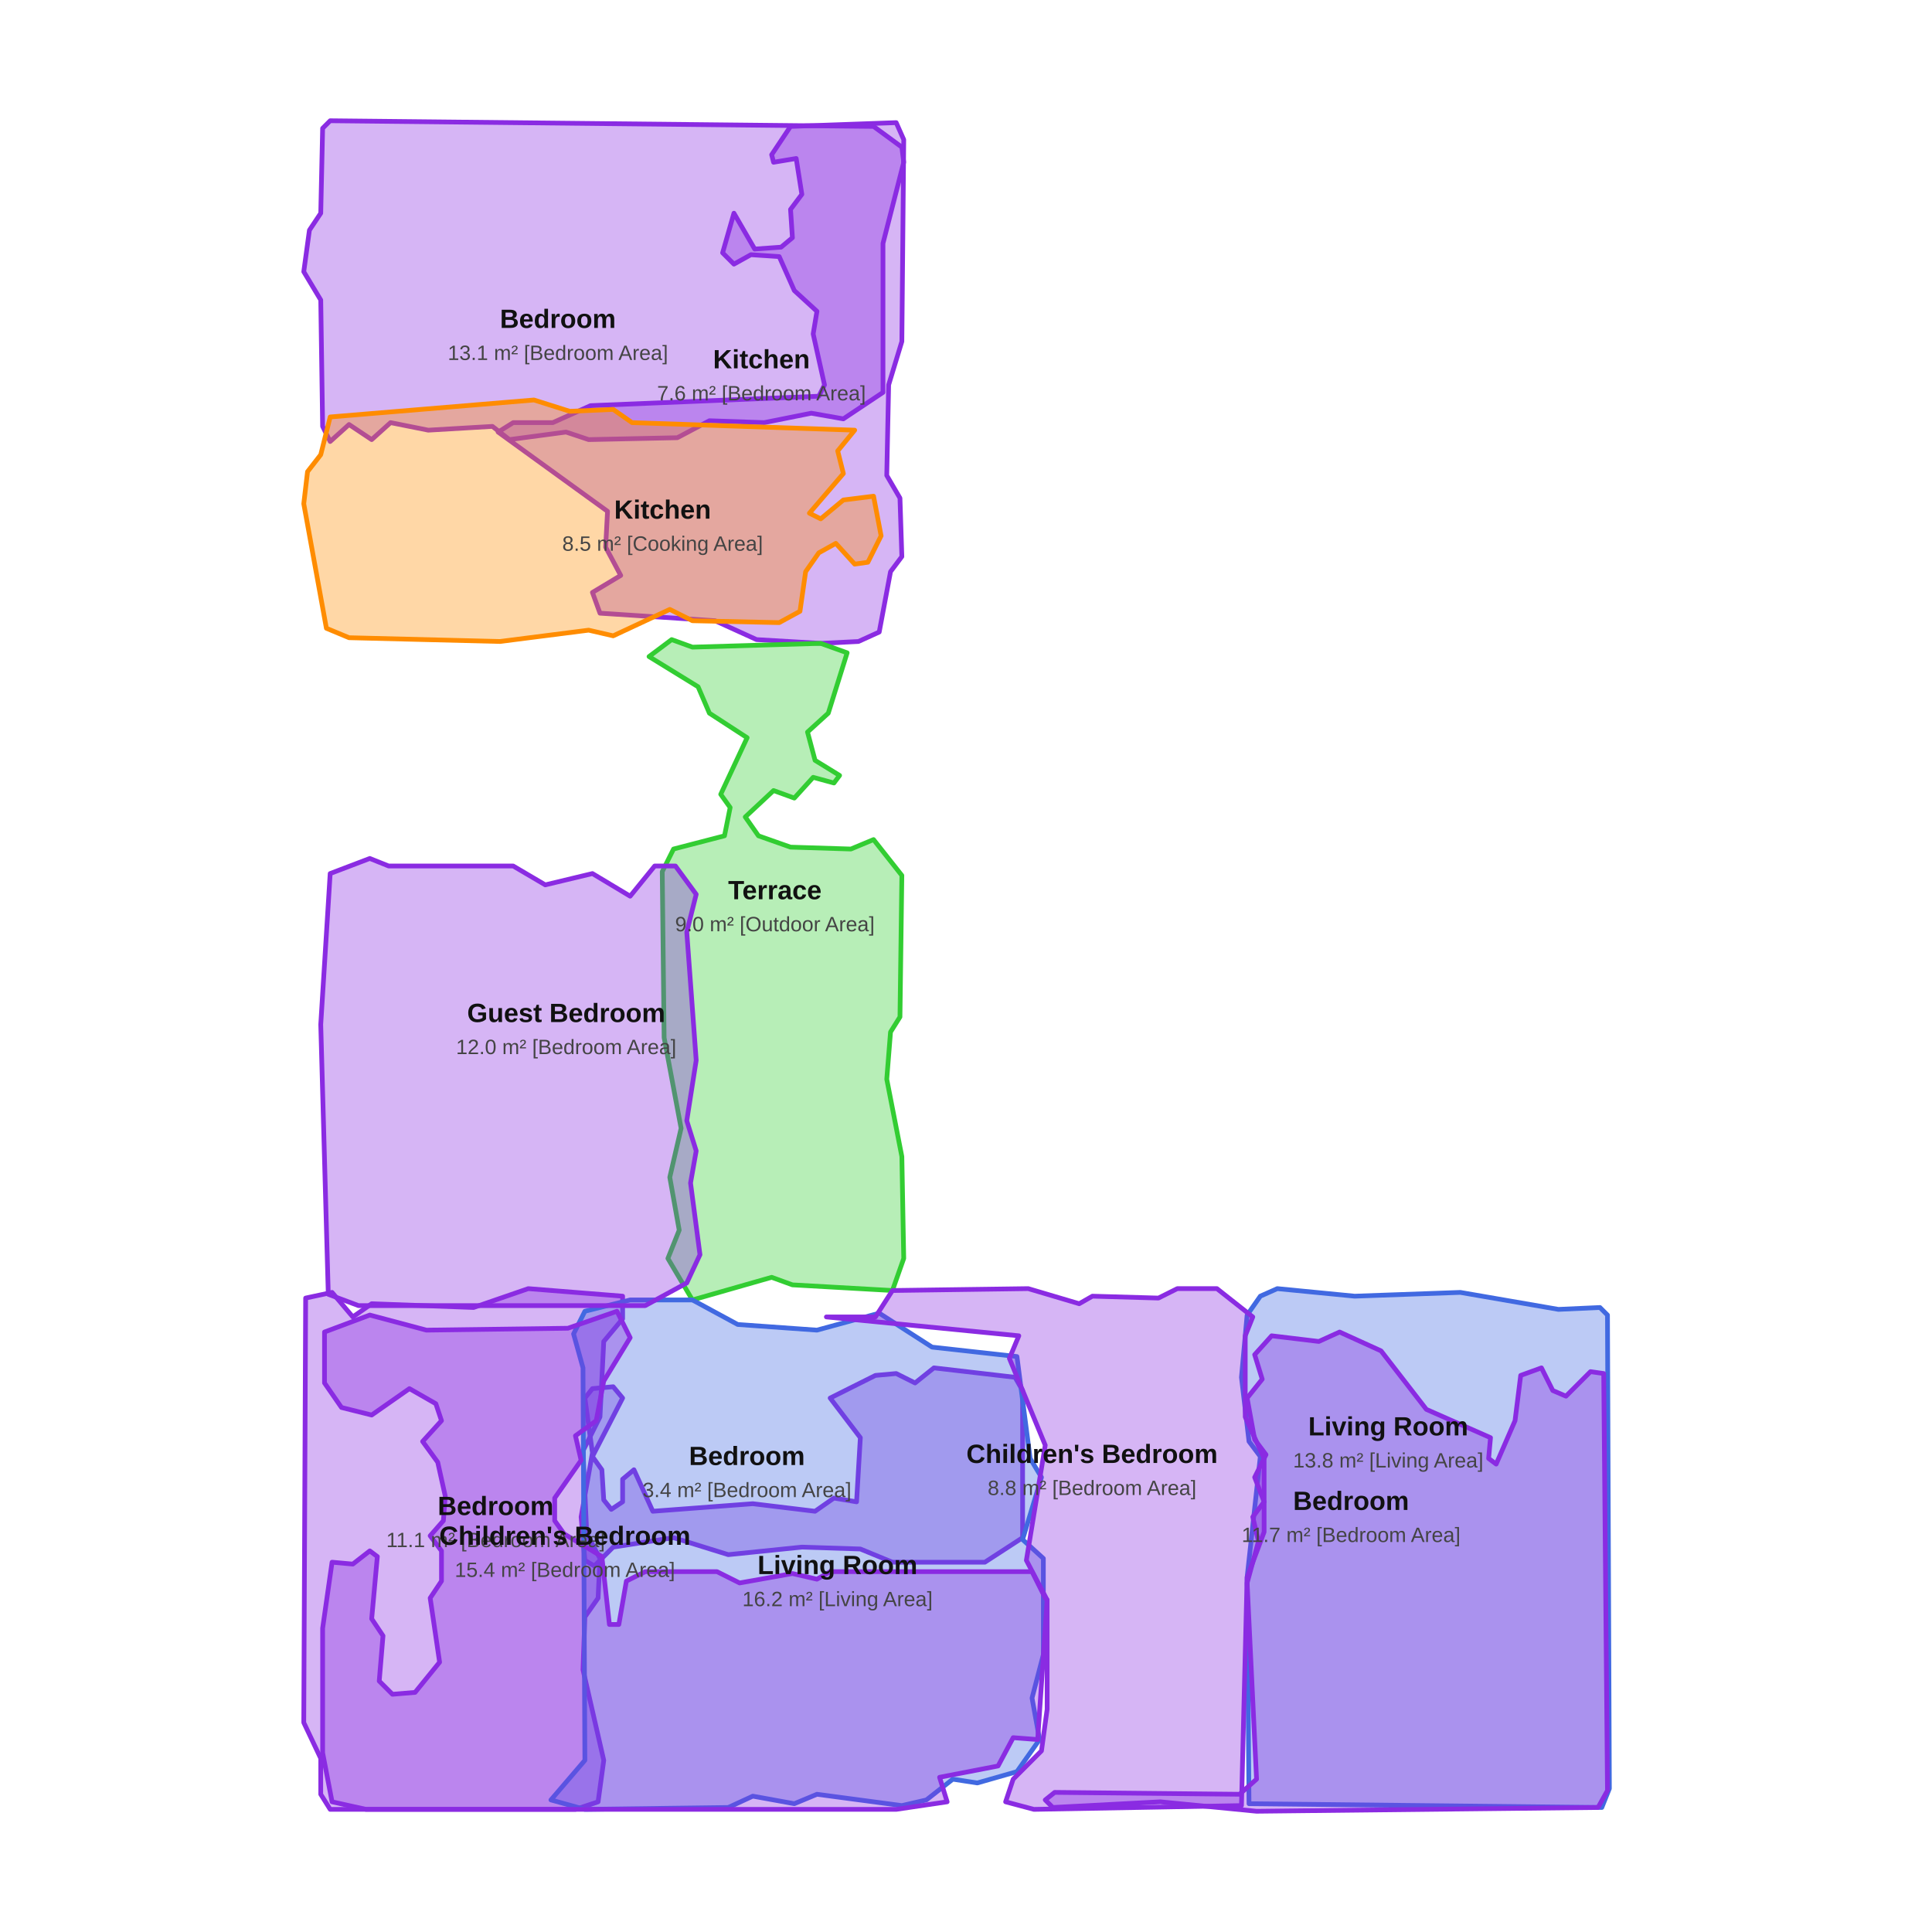
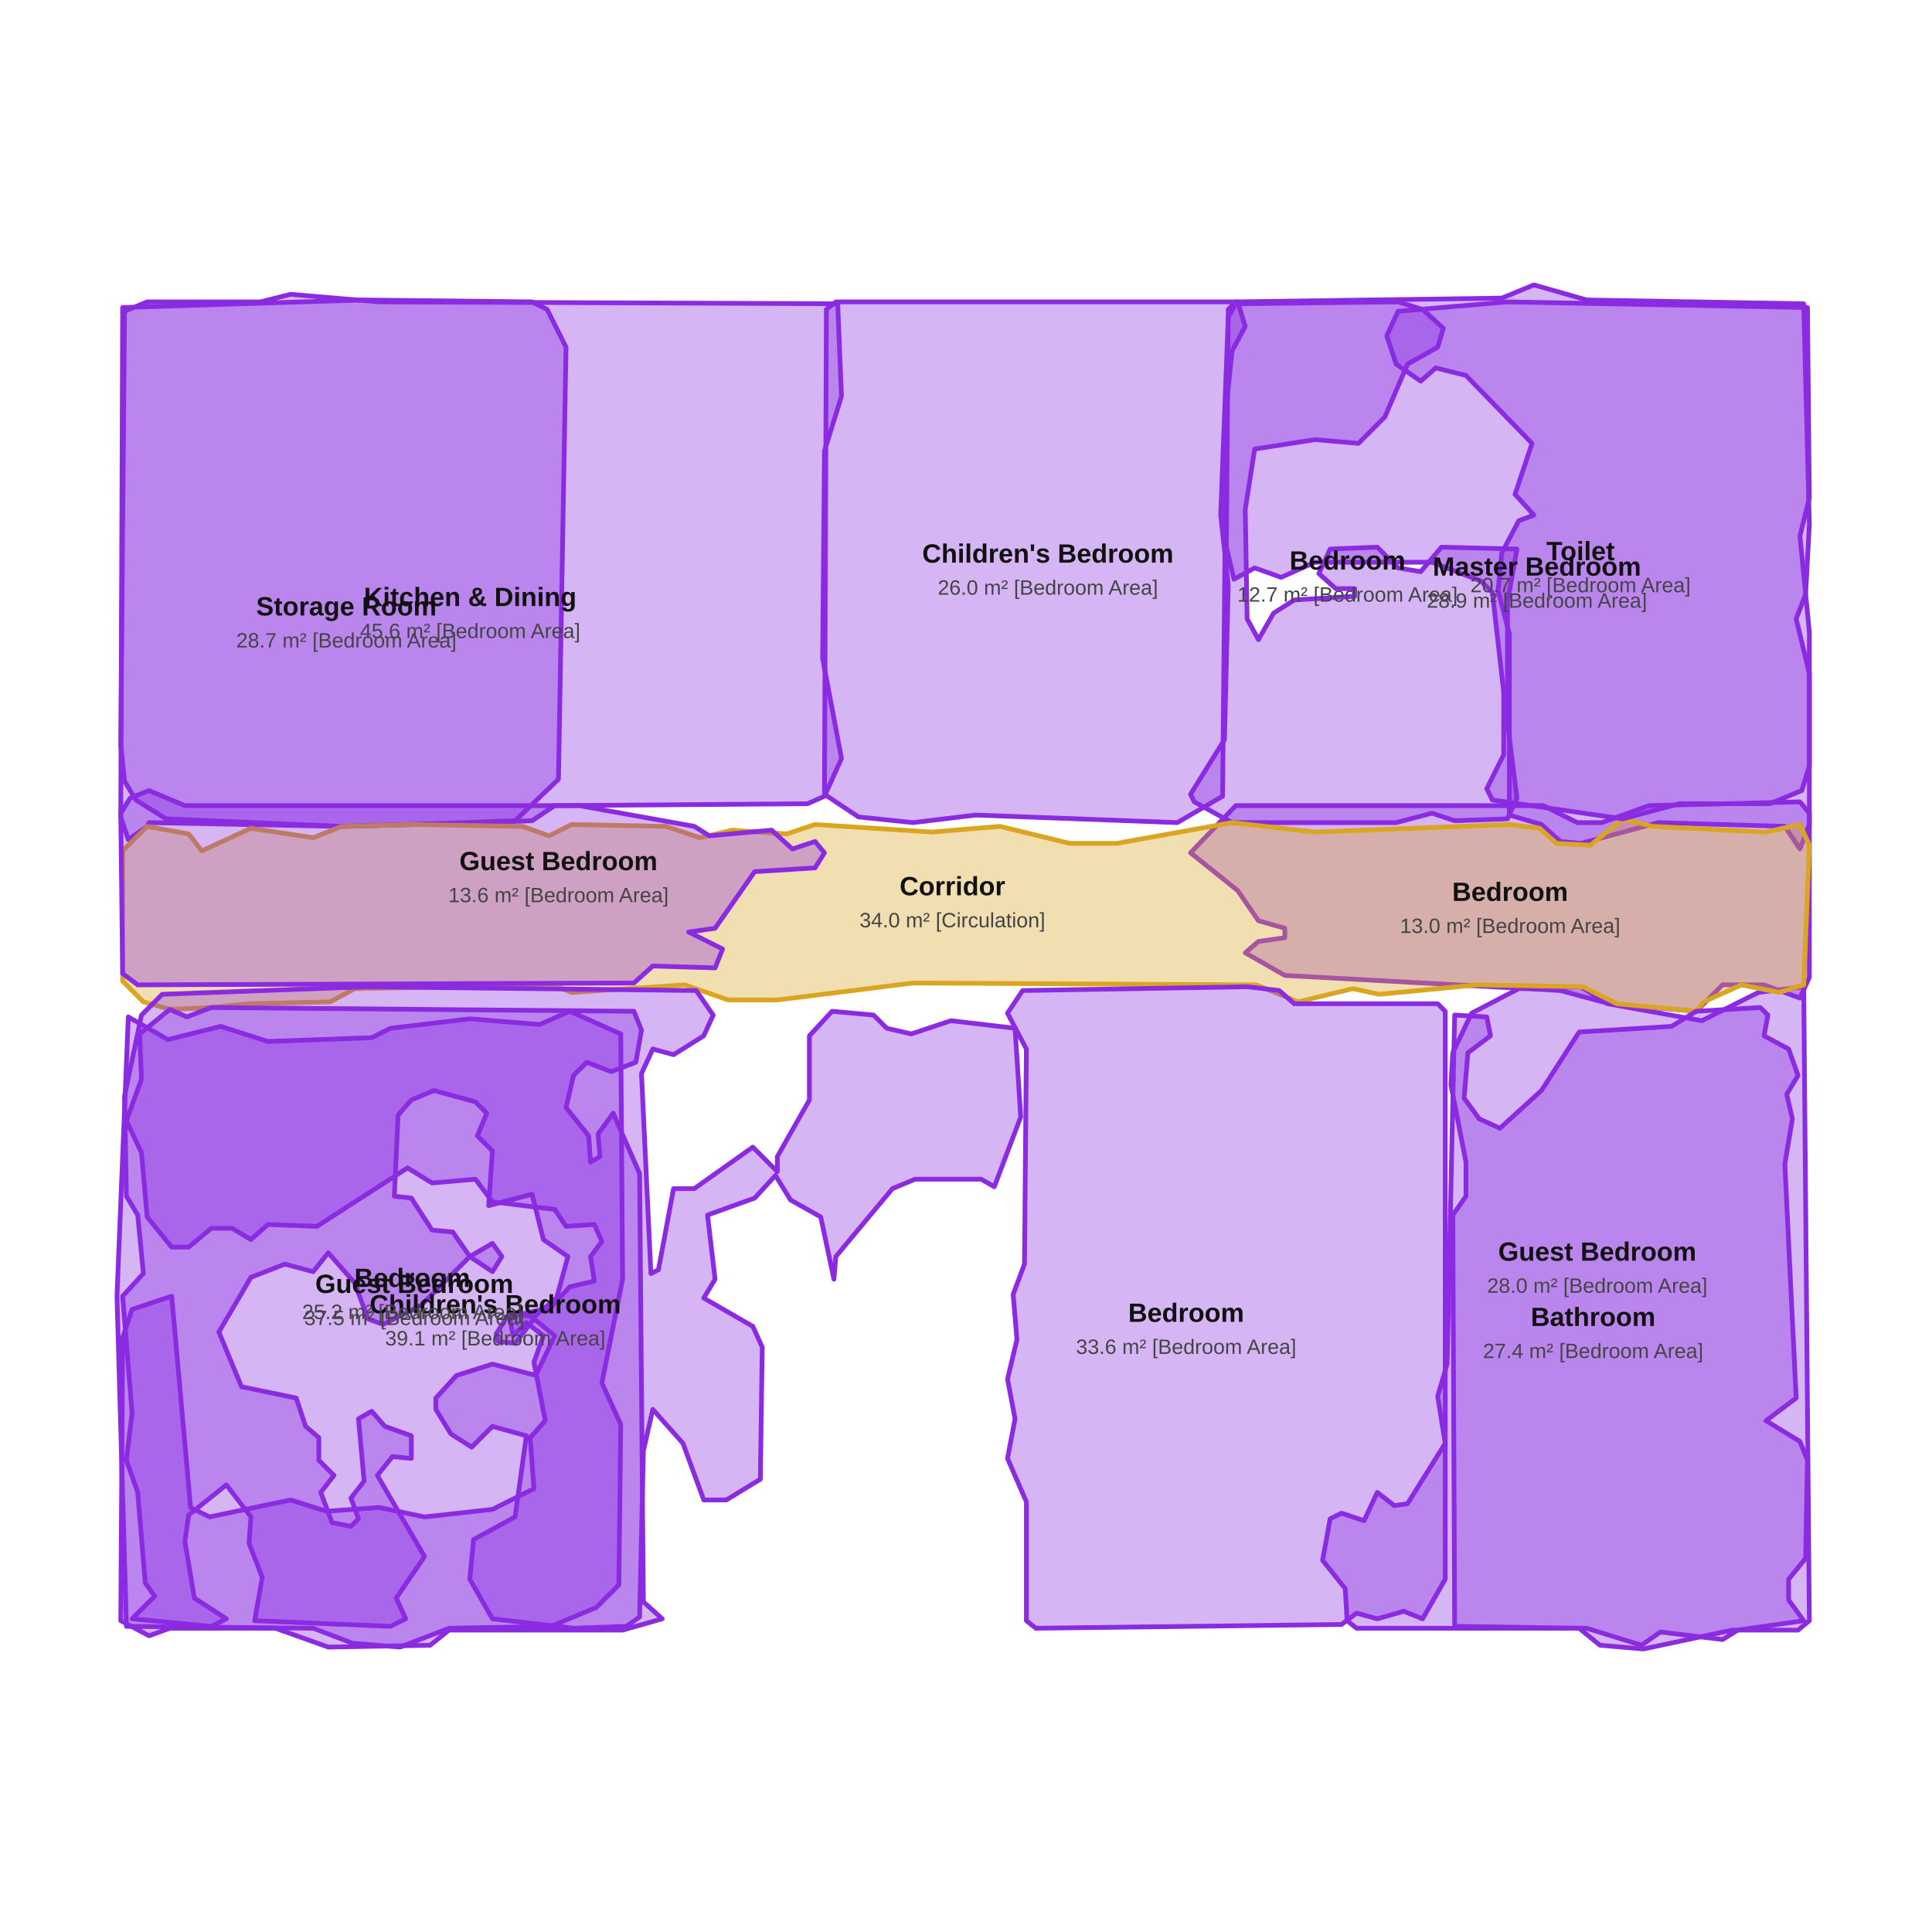
<svg xmlns="http://www.w3.org/2000/svg" viewBox="0 0 1024 1024" width="1024" height="1024" style="background-color: #FAFAFA;">
  <defs>
    <style>
      .room-poly { stroke-width: 2.5; stroke-linejoin: round; stroke-linecap: round; fill-opacity: 0.35; }
      .room-poly:hover { fill-opacity: 0.65; stroke-width: 3.5; cursor: pointer; }
      .room-label { font-family: "Segoe UI", Arial, sans-serif; font-size: 14px; font-weight: bold; fill: #111; text-anchor: middle; }
      .room-sub { font-family: "Segoe UI", Arial, sans-serif; font-size: 11px; fill: #444; text-anchor: middle; }
    </style>
  </defs>
  <g id="HomeVerse_Rooms">
-     <polygon points="668.0,687.0 661.0,697.0 658.0,730.0 662.0,764.0 668.0,772.0 661.0,836.0 662.0,956.0 849.0,958.0 853.0,948.0 852.0,697.0 848.0,693.0 826.0,694.0 774.0,685.0 718.0,687.0 677.0,683.0" fill="#4169E1" stroke="#4169E1" class="room-poly" id="room_20">
+     <polygon points="956.0,523.0 932.0,526.0 902.0,541.0 852.0,532.0 838.0,523.0 805.0,524.0 780.0,537.0 770.0,558.0 769.0,575.0 777.0,616.0 777.0,634.0 770.0,644.0 771.0,862.0 837.0,863.0 848.0,872.0 871.0,874.0 918.0,864.0 953.0,864.0 959.0,859.0" fill="#8A2BE2" stroke="#8A2BE2" class="room-poly" id="room_20">
      </polygon>
-     <polygon points="330.0,687.0 280.0,683.0 251.0,693.0 197.0,691.0 187.0,698.0 176.0,685.0 162.0,688.0 161.0,913.0 170.0,932.0 170.0,951.0 175.0,959.0 305.0,959.0 317.0,955.0 320.0,933.0 309.0,885.0 310.0,857.0 317.0,847.0 318.0,826.0 311.0,813.0 309.0,769.0 318.0,751.0 320.0,711.0 330.0,699.0" fill="#8A2BE2" stroke="#8A2BE2" class="room-poly" id="room_21">
+     <polygon points="302.0,536.0 286.0,543.0 249.0,540.0 207.0,545.0 197.0,550.0 142.0,552.0 117.0,544.0 89.0,551.0 68.0,539.0 62.0,687.0 67.0,862.0 166.0,863.0 187.0,871.0 212.0,873.0 238.0,863.0 292.0,862.0 316.0,852.0 328.0,840.0 329.0,755.0 319.0,733.0 330.0,678.0 329.0,548.0" fill="#8A2BE2" stroke="#8A2BE2" class="room-poly" id="room_21">
      </polygon>
-     <polygon points="475.0,65.0 419.0,67.0 409.0,82.0 410.0,86.0 422.0,84.0 425.0,103.0 419.0,111.0 420.0,126.0 414.0,131.0 400.0,132.0 389.0,113.0 383.0,134.0 389.0,140.0 398.0,135.0 413.0,136.0 421.0,154.0 433.0,165.0 431.0,177.0 437.0,204.0 434.0,210.0 313.0,215.0 293.0,224.0 272.0,224.0 264.0,229.0 322.0,271.0 321.0,290.0 329.0,305.0 314.0,314.0 318.0,325.0 379.0,329.0 401.0,339.0 435.0,341.0 455.0,340.0 466.0,335.0 472.0,303.0 478.0,295.0 477.0,264.0 470.0,252.0 471.0,204.0 478.0,181.0 479.0,74.0" fill="#8A2BE2" stroke="#8A2BE2" class="room-poly" id="room_22">
+     <polygon points="66.0,165.0 64.0,395.0 66.0,414.0 72.0,424.0 88.0,434.0 181.0,438.0 219.0,437.0 256.0,436.0 282.0,435.0 294.0,427.0 428.0,426.0 437.0,422.0 446.0,402.0 436.0,349.0 437.0,239.0 446.0,210.0 444.0,161.0 201.0,160.0 154.0,156.0 138.0,160.0 78.0,160.0" fill="#8A2BE2" stroke="#8A2BE2" class="room-poly" id="room_24">
      </polygon>
-     <polygon points="171.0,68.0 170.0,113.0 164.0,122.0 161.0,144.0 170.0,159.0 171.0,226.0 175.0,234.0 185.0,225.0 197.0,233.0 207.0,224.0 227.0,228.0 261.0,226.0 270.0,233.0 300.0,229.0 312.0,233.0 359.0,232.0 376.0,223.0 405.0,224.0 430.0,219.0 447.0,222.0 468.0,208.0 468.0,129.0 479.0,86.0 478.0,78.0 463.0,67.0 175.0,64.0" fill="#8A2BE2" stroke="#8A2BE2" class="room-poly" id="room_24">
+     <polygon points="959.0,518.0 959.0,431.0 954.0,425.0 874.0,427.0 849.0,436.0 836.0,436.0 818.0,427.0 655.0,427.0 631.0,452.0 656.0,472.0 667.0,488.0 681.0,492.0 681.0,497.0 667.0,499.0 660.0,505.0 681.0,517.0 827.0,525.0 853.0,532.0 899.0,536.0 913.0,522.0 935.0,522.0 954.0,529.0" fill="#8A2BE2" stroke="#8A2BE2" class="room-poly" id="room_25">
      </polygon>
-     <polygon points="161.0,267.0 173.0,333.0 185.0,338.0 265.0,340.0 312.0,334.0 325.0,337.0 355.0,323.0 367.0,329.0 413.0,330.0 424.0,324.0 427.0,303.0 434.0,293.0 443.0,288.0 453.0,299.0 460.0,298.0 467.0,284.0 463.0,263.0 447.0,265.0 435.0,275.0 429.0,272.0 447.0,251.0 444.0,239.0 453.0,228.0 335.0,224.0 325.0,217.0 302.0,218.0 283.0,212.0 175.0,221.0 170.0,241.0 163.0,250.0" fill="#FF8C00" stroke="#FF8C00" class="room-poly" id="room_29">
+     <polygon points="655.0,161.0 651.0,168.0 647.0,273.0 651.0,310.0 649.0,392.0 631.0,421.0 633.0,425.0 653.0,436.0 655.0,436.0 740.0,436.0 759.0,431.0 771.0,435.0 799.0,434.0 804.0,423.0 799.0,383.0 799.0,319.0 804.0,291.0 764.0,290.0 753.0,303.0 741.0,301.0 730.0,290.0 705.0,291.0 699.0,304.0 708.0,312.0 718.0,312.0 718.0,316.0 686.0,318.0 675.0,325.0 667.0,339.0 661.0,328.0 660.0,270.0 665.0,238.0 697.0,233.0 720.0,235.0 734.0,221.0 746.0,193.0 762.0,184.0 765.0,174.0 754.0,164.0 741.0,160.0" fill="#8A2BE2" stroke="#8A2BE2" class="room-poly" id="room_26">
      </polygon>
-     <polygon points="356.0,339.0 344.0,348.0 370.0,364.0 376.0,378.0 396.0,391.0 382.0,421.0 387.0,428.0 384.0,443.0 357.0,450.0 351.0,462.0 352.0,550.0 361.0,598.0 355.0,624.0 360.0,652.0 354.0,667.0 367.0,689.0 409.0,677.0 420.0,681.0 473.0,684.0 479.0,667.0 478.0,613.0 470.0,572.0 472.0,547.0 477.0,539.0 478.0,464.0 463.0,445.0 451.0,450.0 419.0,449.0 402.0,443.0 395.0,433.0 410.0,419.0 421.0,423.0 431.0,412.0 442.0,415.0 445.0,411.0 432.0,403.0 428.0,388.0 439.0,378.0 449.0,346.0 435.0,341.0 367.0,343.0" fill="#32CD32" stroke="#32CD32" class="room-poly" id="room_30">
+     <polygon points="741.0,165.0 735.0,178.0 740.0,193.0 753.0,202.0 761.0,195.0 777.0,199.0 812.0,235.0 803.0,262.0 813.0,273.0 805.0,276.0 796.0,293.0 794.0,313.0 800.0,336.0 800.0,432.0 817.0,437.0 827.0,446.0 838.0,447.0 879.0,436.0 946.0,438.0 954.0,450.0 959.0,437.0 959.0,335.0 954.0,284.0 959.0,264.0 958.0,163.0 799.0,160.0" fill="#8A2BE2" stroke="#8A2BE2" class="room-poly" id="room_27">
      </polygon>
-     <polygon points="850.0,728.0 843.0,727.0 830.0,740.0 823.0,737.0 817.0,725.0 806.0,729.0 803.0,753.0 793.0,776.0 789.0,773.0 790.0,762.0 756.0,747.0 732.0,716.0 710.0,706.0 699.0,711.0 674.0,708.0 665.0,718.0 669.0,731.0 661.0,741.0 665.0,763.0 671.0,771.0 665.0,783.0 670.0,796.0 664.0,804.0 667.0,817.0 661.0,839.0 666.0,943.0 657.0,951.0 559.0,950.0 554.0,954.0 558.0,958.0 615.0,955.0 666.0,960.0 847.0,958.0 852.0,949.0" fill="#8A2BE2" stroke="#8A2BE2" class="room-poly" id="room_33">
+     <polygon points="656.0,160.0 443.0,160.0 438.0,164.0 437.0,421.0 455.0,433.0 484.0,436.0 517.0,432.0 624.0,436.0 648.0,422.0 650.0,215.0 653.0,186.0 660.0,173.0" fill="#8A2BE2" stroke="#8A2BE2" class="room-poly" id="room_28">
      </polygon>
-     <polygon points="542.0,737.0 538.0,730.0 495.0,725.0 485.0,733.0 475.0,728.0 464.0,729.0 440.0,741.0 456.0,762.0 454.0,796.0 442.0,794.0 432.0,801.0 399.0,797.0 346.0,801.0 336.0,779.0 330.0,784.0 330.0,796.0 324.0,800.0 320.0,795.0 319.0,779.0 314.0,772.0 330.0,741.0 325.0,735.0 314.0,736.0 310.0,741.0 314.0,770.0 308.0,804.0 310.0,827.0 315.0,830.0 325.0,820.0 357.0,815.0 386.0,824.0 425.0,820.0 456.0,821.0 473.0,828.0 522.0,828.0 542.0,815.0" fill="#8A2BE2" stroke="#8A2BE2" class="room-poly" id="room_34">
+     <polygon points="290.0,164.0 282.0,160.0 192.0,159.0 65.0,163.0 64.0,433.0 68.0,445.0 78.0,438.0 79.0,436.0 181.0,438.0 219.0,437.0 273.0,435.0 296.0,413.0 300.0,184.0" fill="#8A2BE2" stroke="#8A2BE2" class="room-poly" id="room_29">
      </polygon>
-     <polygon points="310.0,695.0 304.0,707.0 309.0,725.0 310.0,933.0 292.0,954.0 310.0,959.0 386.0,958.0 399.0,952.0 421.0,956.0 433.0,951.0 478.0,957.0 491.0,954.0 505.0,943.0 518.0,945.0 539.0,939.0 551.0,922.0 547.0,900.0 553.0,877.0 553.0,826.0 542.0,816.0 552.0,783.0 546.0,773.0 539.0,719.0 494.0,714.0 466.0,696.0 433.0,705.0 391.0,702.0 367.0,689.0 334.0,689.0" fill="#4169E1" stroke="#4169E1" class="room-poly" id="room_35">
+     <polygon points="959.0,448.0 954.0,437.0 936.0,441.0 876.0,438.0 860.0,434.0 843.0,448.0 825.0,447.0 816.0,439.0 800.0,437.0 697.0,441.0 653.0,436.0 592.0,447.0 567.0,447.0 530.0,438.0 494.0,441.0 432.0,437.0 417.0,442.0 388.0,440.0 371.0,444.0 353.0,438.0 303.0,437.0 291.0,443.0 277.0,438.0 219.0,437.0 181.0,438.0 166.0,444.0 133.0,439.0 107.0,451.0 100.0,442.0 78.0,438.0 65.0,451.0 65.0,520.0 76.0,531.0 90.0,535.0 112.0,534.0 132.0,532.0 175.0,531.0 188.0,524.0 293.0,522.0 303.0,526.0 363.0,522.0 386.0,530.0 412.0,530.0 484.0,521.0 666.0,522.0 688.0,531.0 717.0,524.0 731.0,527.0 783.0,522.0 839.0,523.0 857.0,532.0 899.0,536.0 903.0,531.0 923.0,522.0 943.0,526.0 956.0,522.0" fill="#DAA520" stroke="#DAA520" class="room-poly" id="room_30">
      </polygon>
-     <polygon points="172.0,706.0 172.0,733.0 181.0,746.0 197.0,750.0 217.0,736.0 231.0,744.0 234.0,753.0 224.0,764.0 232.0,775.0 236.0,793.0 235.0,806.0 228.0,814.0 234.0,822.0 234.0,838.0 228.0,847.0 233.0,881.0 220.0,897.0 208.0,898.0 201.0,891.0 203.0,867.0 197.0,858.0 200.0,825.0 196.0,822.0 187.0,829.0 176.0,828.0 171.0,863.0 171.0,929.0 176.0,955.0 194.0,959.0 475.0,959.0 502.0,955.0 498.0,942.0 529.0,936.0 537.0,921.0 550.0,922.0 555.0,848.0 554.0,847.0 547.0,833.0 440.0,833.0 433.0,837.0 420.0,834.0 392.0,839.0 380.0,833.0 342.0,833.0 332.0,838.0 328.0,861.0 323.0,861.0 319.0,825.0 299.0,813.0 294.0,806.0 294.0,794.0 308.0,774.0 305.0,761.0 316.0,753.0 320.0,732.0 334.0,709.0 327.0,695.0 301.0,704.0 226.0,705.0 196.0,697.0" fill="#8A2BE2" stroke="#8A2BE2" class="room-poly" id="room_36">
+     <polygon points="651.0,164.0 650.0,290.0 654.0,307.0 665.0,301.0 679.0,306.0 697.0,298.0 759.0,298.0 785.0,308.0 791.0,314.0 797.0,367.0 797.0,400.0 788.0,418.0 791.0,424.0 860.0,434.0 890.0,426.0 938.0,426.0 955.0,419.0 959.0,406.0 959.0,357.0 952.0,328.0 957.0,315.0 959.0,278.0 956.0,161.0 841.0,159.0 813.0,151.0 796.0,158.0 655.0,160.0" fill="#8A2BE2" stroke="#8A2BE2" class="room-poly" id="room_31">
      </polygon>
-     <polygon points="175.0,463.0 170.0,543.0 174.0,686.0 190.0,692.0 342.0,692.0 364.0,680.0 371.0,665.0 366.0,627.0 369.0,610.0 364.0,594.0 369.0,562.0 364.0,494.0 369.0,474.0 358.0,459.0 347.0,459.0 334.0,475.0 314.0,463.0 289.0,469.0 272.0,459.0 206.0,459.0 196.0,455.0" fill="#8A2BE2" stroke="#8A2BE2" class="room-poly" id="room_38">
+     <polygon points="933.0,534.0 899.0,536.0 886.0,544.0 837.0,547.0 817.0,578.0 795.0,598.0 784.0,593.0 776.0,582.0 778.0,558.0 790.0,549.0 788.0,539.0 771.0,538.0 767.0,723.0 762.0,740.0 766.0,765.0 746.0,797.0 739.0,798.0 730.0,791.0 723.0,806.0 711.0,802.0 705.0,805.0 701.0,827.0 713.0,842.0 714.0,859.0 719.0,863.0 841.0,863.0 870.0,872.0 880.0,865.0 913.0,869.0 921.0,864.0 956.0,859.0 948.0,848.0 948.0,837.0 957.0,826.0 958.0,774.0 954.0,764.0 936.0,753.0 952.0,741.0 946.0,617.0 950.0,593.0 947.0,580.0 953.0,570.0 948.0,556.0 935.0,549.0 937.0,538.0" fill="#8A2BE2" stroke="#8A2BE2" class="room-poly" id="room_33">
      </polygon>
-     <polygon points="438.0,698.0 540.0,708.0 535.0,720.0 554.0,766.0 544.0,827.0 555.0,848.0 555.0,906.0 552.0,928.0 537.0,943.0 533.0,955.0 548.0,959.0 658.0,957.0 661.0,836.0 670.0,812.0 670.0,773.0 660.0,751.0 660.0,708.0 664.0,698.0 645.0,683.0 624.0,683.0 614.0,688.0 579.0,687.0 572.0,691.0 545.0,683.0 473.0,684.0 464.0,698.0" fill="#8A2BE2" stroke="#8A2BE2" class="room-poly" id="room_39">
+     <polygon points="86.0,527.0 75.0,538.0 66.0,581.0 67.0,634.0 73.0,644.0 76.0,675.0 65.0,687.0 70.0,749.0 67.0,774.0 73.0,791.0 77.0,839.0 82.0,846.0 70.0,858.0 112.0,862.0 120.0,858.0 103.0,847.0 98.0,817.0 100.0,803.0 120.0,787.0 133.0,804.0 132.0,818.0 139.0,836.0 135.0,859.0 207.0,862.0 215.0,858.0 210.0,847.0 225.0,825.0 200.0,782.0 208.0,772.0 218.0,773.0 218.0,761.0 204.0,756.0 197.0,748.0 190.0,752.0 193.0,785.0 186.0,794.0 190.0,805.0 186.0,809.0 176.0,807.0 170.0,791.0 177.0,782.0 169.0,774.0 169.0,762.0 162.0,756.0 157.0,741.0 128.0,735.0 116.0,706.0 133.0,677.0 151.0,670.0 166.0,674.0 174.0,664.0 188.0,680.0 195.0,699.0 203.0,702.0 223.0,692.0 249.0,666.0 261.0,674.0 266.0,666.0 261.0,659.0 249.0,666.0 240.0,653.0 229.0,652.0 218.0,635.0 209.0,634.0 211.0,591.0 218.0,583.0 230.0,578.0 252.0,584.0 258.0,590.0 253.0,602.0 261.0,610.0 259.0,639.0 282.0,633.0 288.0,657.0 301.0,666.0 295.0,688.0 283.0,698.0 270.0,696.0 263.0,707.0 264.0,711.0 273.0,712.0 283.0,699.0 294.0,708.0 284.0,729.0 261.0,723.0 242.0,729.0 231.0,741.0 231.0,747.0 239.0,760.0 250.0,767.0 261.0,756.0 279.0,761.0 273.0,804.0 251.0,816.0 249.0,837.0 261.0,858.0 304.0,863.0 332.0,862.0 339.0,857.0 341.0,769.0 346.0,747.0 362.0,765.0 373.0,795.0 385.0,795.0 403.0,784.0 404.0,714.0 399.0,703.0 373.0,688.0 379.0,678.0 375.0,644.0 400.0,635.0 411.0,623.0 419.0,636.0 435.0,645.0 442.0,678.0 443.0,666.0 473.0,630.0 485.0,625.0 520.0,625.0 527.0,629.0 541.0,592.0 538.0,545.0 504.0,541.0 483.0,548.0 470.0,545.0 463.0,538.0 441.0,536.0 429.0,549.0 429.0,583.0 412.0,613.0 412.0,621.0 399.0,608.0 368.0,630.0 357.0,630.0 349.0,673.0 345.0,675.0 340.0,569.0 346.0,556.0 357.0,559.0 373.0,549.0 378.0,538.0 369.0,525.0 194.0,523.0" fill="#8A2BE2" stroke="#8A2BE2" class="room-poly" id="room_35">
+       </polygon>
+     <polygon points="336.0,536.0 112.0,534.0 99.0,539.0 90.0,535.0 74.0,548.0 75.0,572.0 67.0,594.0 75.0,611.0 78.0,645.0 91.0,661.0 100.0,661.0 112.0,651.0 123.0,651.0 133.0,657.0 142.0,649.0 168.0,650.0 216.0,619.0 229.0,627.0 252.0,625.0 261.0,637.0 294.0,641.0 300.0,650.0 315.0,649.0 319.0,658.0 313.0,666.0 315.0,679.0 302.0,682.0 292.0,693.0 270.0,698.0 272.0,708.0 279.0,701.0 288.0,708.0 283.0,722.0 289.0,753.0 281.0,762.0 283.0,789.0 261.0,800.0 225.0,804.0 201.0,799.0 173.0,801.0 154.0,795.0 111.0,804.0 101.0,799.0 91.0,687.0 70.0,694.0 65.0,709.0 64.0,859.0 79.0,867.0 90.0,863.0 146.0,863.0 174.0,873.0 228.0,872.0 238.0,864.0 330.0,864.0 351.0,858.0 341.0,849.0 339.0,622.0 325.0,590.0 317.0,601.0 318.0,613.0 313.0,616.0 312.0,602.0 300.0,587.0 304.0,570.0 311.0,563.0 324.0,568.0 337.0,563.0 340.0,546.0" fill="#8A2BE2" stroke="#8A2BE2" class="room-poly" id="room_36">
+       </polygon>
+     <polygon points="65.0,516.0 73.0,522.0 336.0,521.0 346.0,512.0 379.0,513.0 383.0,503.0 365.0,494.0 379.0,492.0 400.0,462.0 432.0,460.0 437.0,452.0 432.0,446.0 420.0,450.0 409.0,440.0 376.0,443.0 368.0,438.0 307.0,427.0 98.0,427.0 79.0,419.0 69.0,423.0 64.0,431.0" fill="#8A2BE2" stroke="#8A2BE2" class="room-poly" id="room_37">
+       </polygon>
+     <polygon points="542.0,525.0 534.0,537.0 544.0,556.0 543.0,670.0 537.0,686.0 539.0,710.0 534.0,731.0 538.0,752.0 534.0,773.0 544.0,796.0 544.0,859.0 549.0,863.0 711.0,861.0 719.0,855.0 730.0,858.0 744.0,854.0 754.0,858.0 766.0,837.0 766.0,536.0 762.0,532.0 686.0,532.0 678.0,525.0 661.0,523.0" fill="#8A2BE2" stroke="#8A2BE2" class="room-poly" id="room_39">
      </polygon>
  </g>
  <g id="HomeVerse_Labels">
-     <text x="735.8" y="760.8" class="room-label">Living Room</text>
-     <text x="735.8" y="777.8" class="room-sub">13.8 m² [Living Area]</text>
-     <text x="262.7" y="803.0" class="room-label">Bedroom</text>
-     <text x="262.7" y="820.0" class="room-sub">11.1 m² [Bedroom Area]</text>
-     <text x="403.6" y="195.2" class="room-label">Kitchen</text>
-     <text x="403.6" y="212.2" class="room-sub">7.6 m² [Bedroom Area]</text>
-     <text x="295.7" y="173.8" class="room-label">Bedroom</text>
-     <text x="295.7" y="190.8" class="room-sub">13.1 m² [Bedroom Area]</text>
-     <text x="351.2" y="274.9" class="room-label">Kitchen</text>
-     <text x="351.2" y="291.9" class="room-sub">8.5 m² [Cooking Area]</text>
-     <text x="410.7" y="476.6" class="room-label">Terrace</text>
-     <text x="410.7" y="493.6" class="room-sub">9.0 m² [Outdoor Area]</text>
-     <text x="716.1" y="800.3" class="room-label">Bedroom</text>
-     <text x="716.1" y="817.3" class="room-sub">11.7 m² [Bedroom Area]</text>
-     <text x="395.9" y="776.5" class="room-label">Bedroom</text>
-     <text x="395.9" y="793.5" class="room-sub">3.4 m² [Bedroom Area]</text>
-     <text x="443.9" y="834.3" class="room-label">Living Room</text>
-     <text x="443.9" y="851.3" class="room-sub">16.2 m² [Living Area]</text>
-     <text x="299.4" y="818.8" class="room-label">Children's Bedroom</text>
-     <text x="299.4" y="835.8" class="room-sub">15.4 m² [Bedroom Area]</text>
-     <text x="300.1" y="541.7" class="room-label">Guest Bedroom</text>
-     <text x="300.1" y="558.7" class="room-sub">12.0 m² [Bedroom Area]</text>
-     <text x="578.8" y="775.4" class="room-label">Children's Bedroom</text>
-     <text x="578.8" y="792.4" class="room-sub">8.8 m² [Bedroom Area]</text>
+     <text x="846.6" y="668.2" class="room-label">Guest Bedroom</text>
+     <text x="846.6" y="685.2" class="room-sub">28.0 m² [Bedroom Area]</text>
+     <text x="219.6" y="685.3" class="room-label">Guest Bedroom</text>
+     <text x="219.6" y="702.3" class="room-sub">37.5 m² [Bedroom Area]</text>
+     <text x="249.2" y="321.2" class="room-label">Kitchen &amp; Dining</text>
+     <text x="249.2" y="338.2" class="room-sub">45.6 m² [Bedroom Area]</text>
+     <text x="800.4" y="477.5" class="room-label">Bedroom</text>
+     <text x="800.4" y="494.5" class="room-sub">13.0 m² [Bedroom Area]</text>
+     <text x="714.2" y="301.9" class="room-label">Bedroom</text>
+     <text x="714.2" y="318.9" class="room-sub">12.7 m² [Bedroom Area]</text>
+     <text x="837.7" y="296.9" class="room-label">Toilet</text>
+     <text x="837.7" y="313.9" class="room-sub">20.7 m² [Bedroom Area]</text>
+     <text x="555.4" y="298.2" class="room-label">Children's Bedroom</text>
+     <text x="555.4" y="315.2" class="room-sub">26.0 m² [Bedroom Area]</text>
+     <text x="183.6" y="326.2" class="room-label">Storage Room</text>
+     <text x="183.6" y="343.2" class="room-sub">28.7 m² [Bedroom Area]</text>
+     <text x="504.8" y="474.5" class="room-label">Corridor</text>
+     <text x="504.8" y="491.5" class="room-sub">34.0 m² [Circulation]</text>
+     <text x="814.6" y="305.1" class="room-label">Master Bedroom</text>
+     <text x="814.6" y="322.1" class="room-sub">28.9 m² [Bedroom Area]</text>
+     <text x="844.4" y="702.8" class="room-label">Bathroom</text>
+     <text x="844.4" y="719.8" class="room-sub">27.4 m² [Bedroom Area]</text>
+     <text x="262.5" y="696.1" class="room-label">Children's Bedroom</text>
+     <text x="262.5" y="713.1" class="room-sub">39.1 m² [Bedroom Area]</text>
+     <text x="218.5" y="682.1" class="room-label">Bedroom</text>
+     <text x="218.5" y="699.1" class="room-sub">25.2 m² [Bedroom Area]</text>
+     <text x="296.0" y="461.2" class="room-label">Guest Bedroom</text>
+     <text x="296.0" y="478.2" class="room-sub">13.6 m² [Bedroom Area]</text>
+     <text x="628.7" y="700.6" class="room-label">Bedroom</text>
+     <text x="628.7" y="717.6" class="room-sub">33.6 m² [Bedroom Area]</text>
  </g>
</svg>
